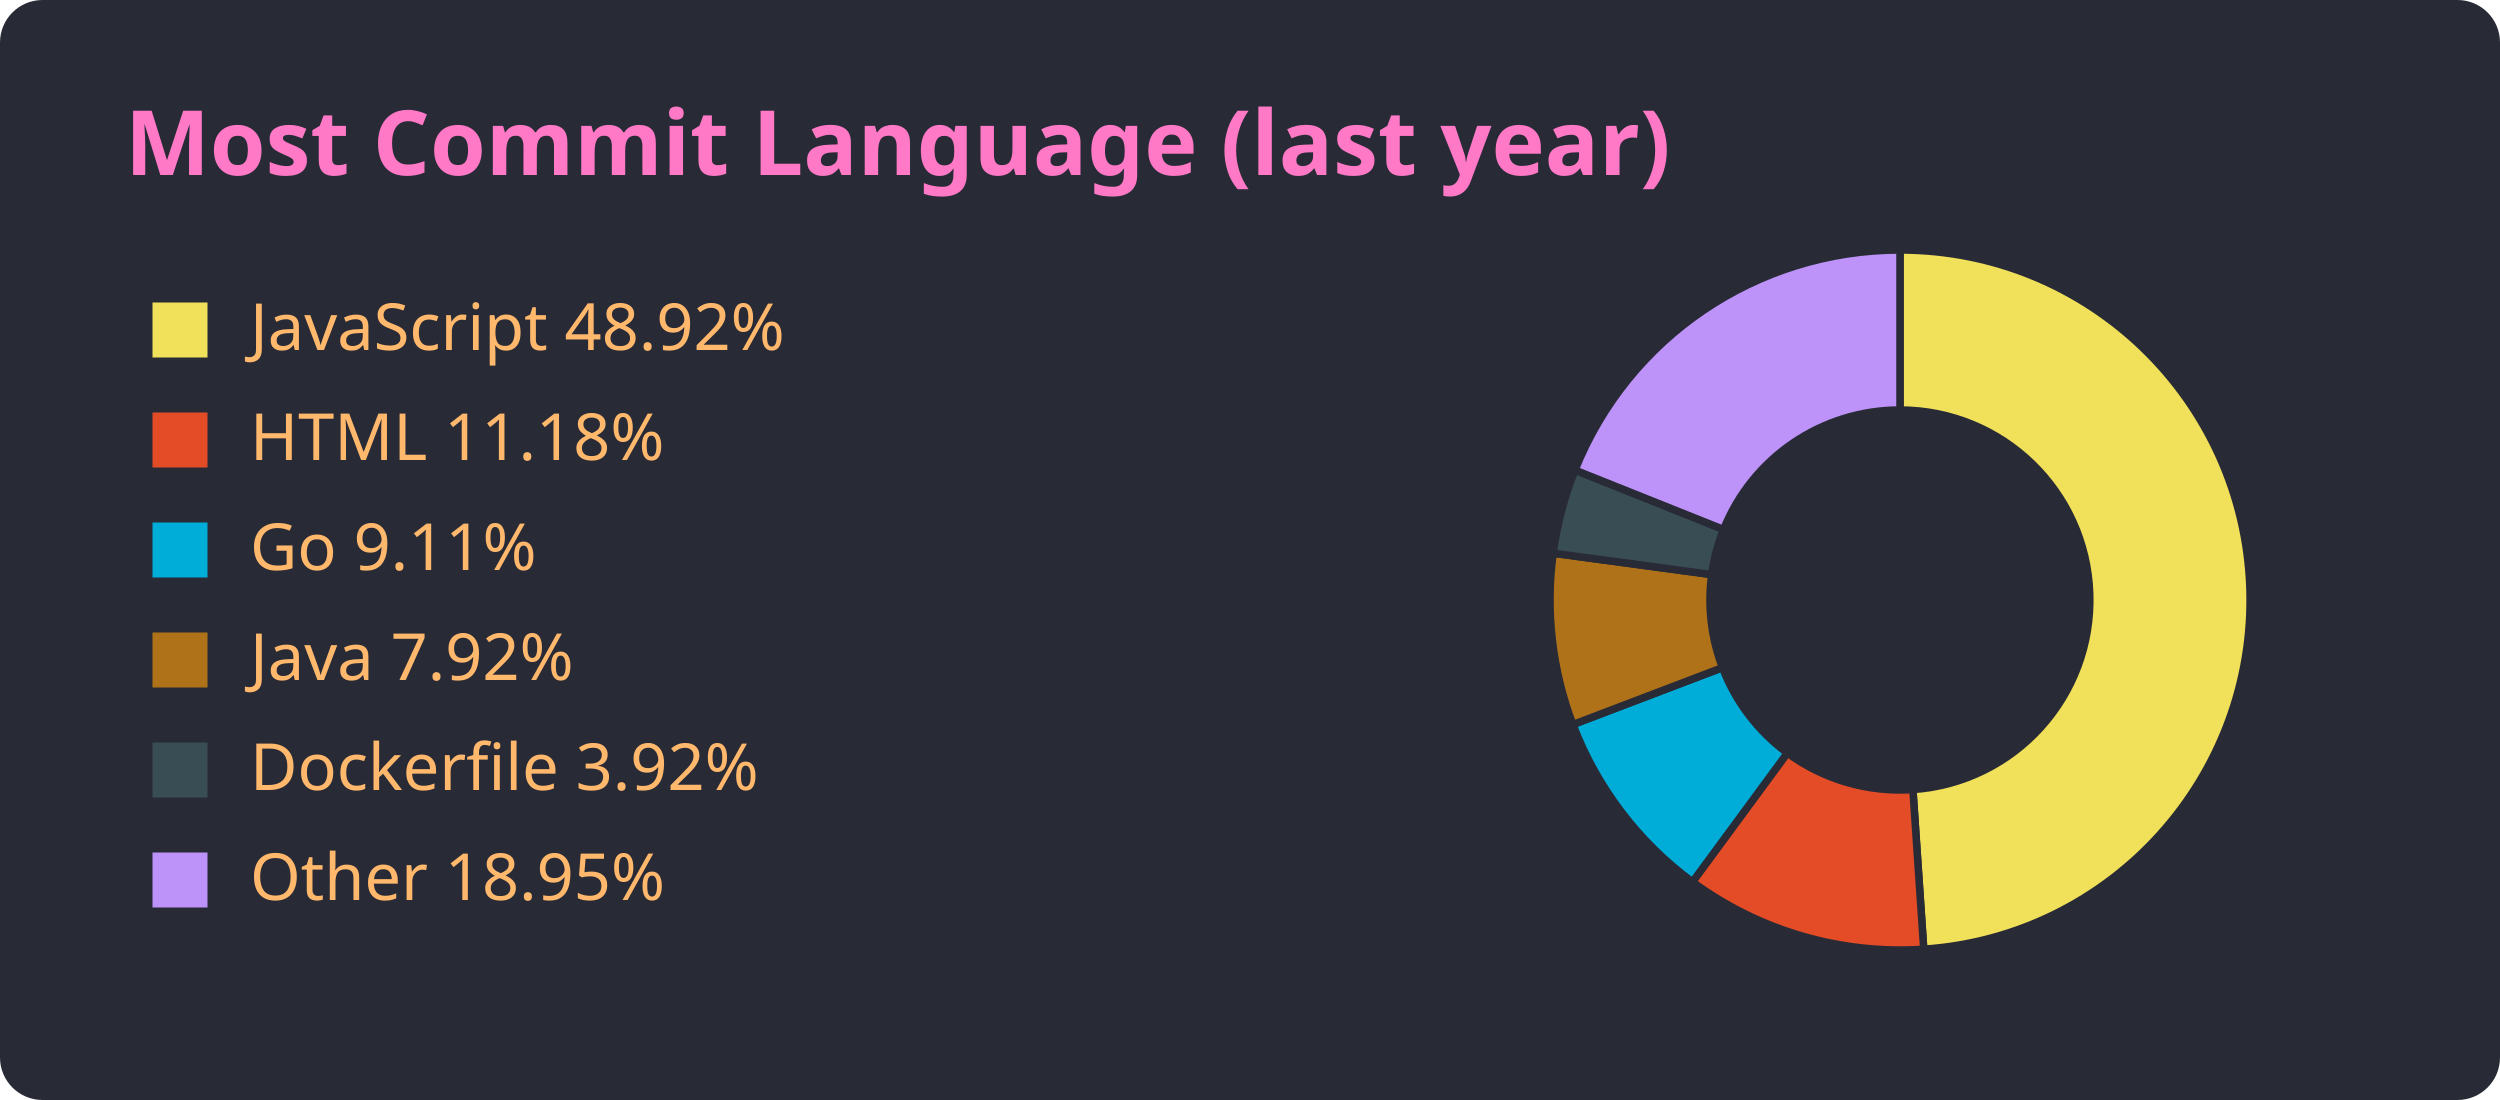
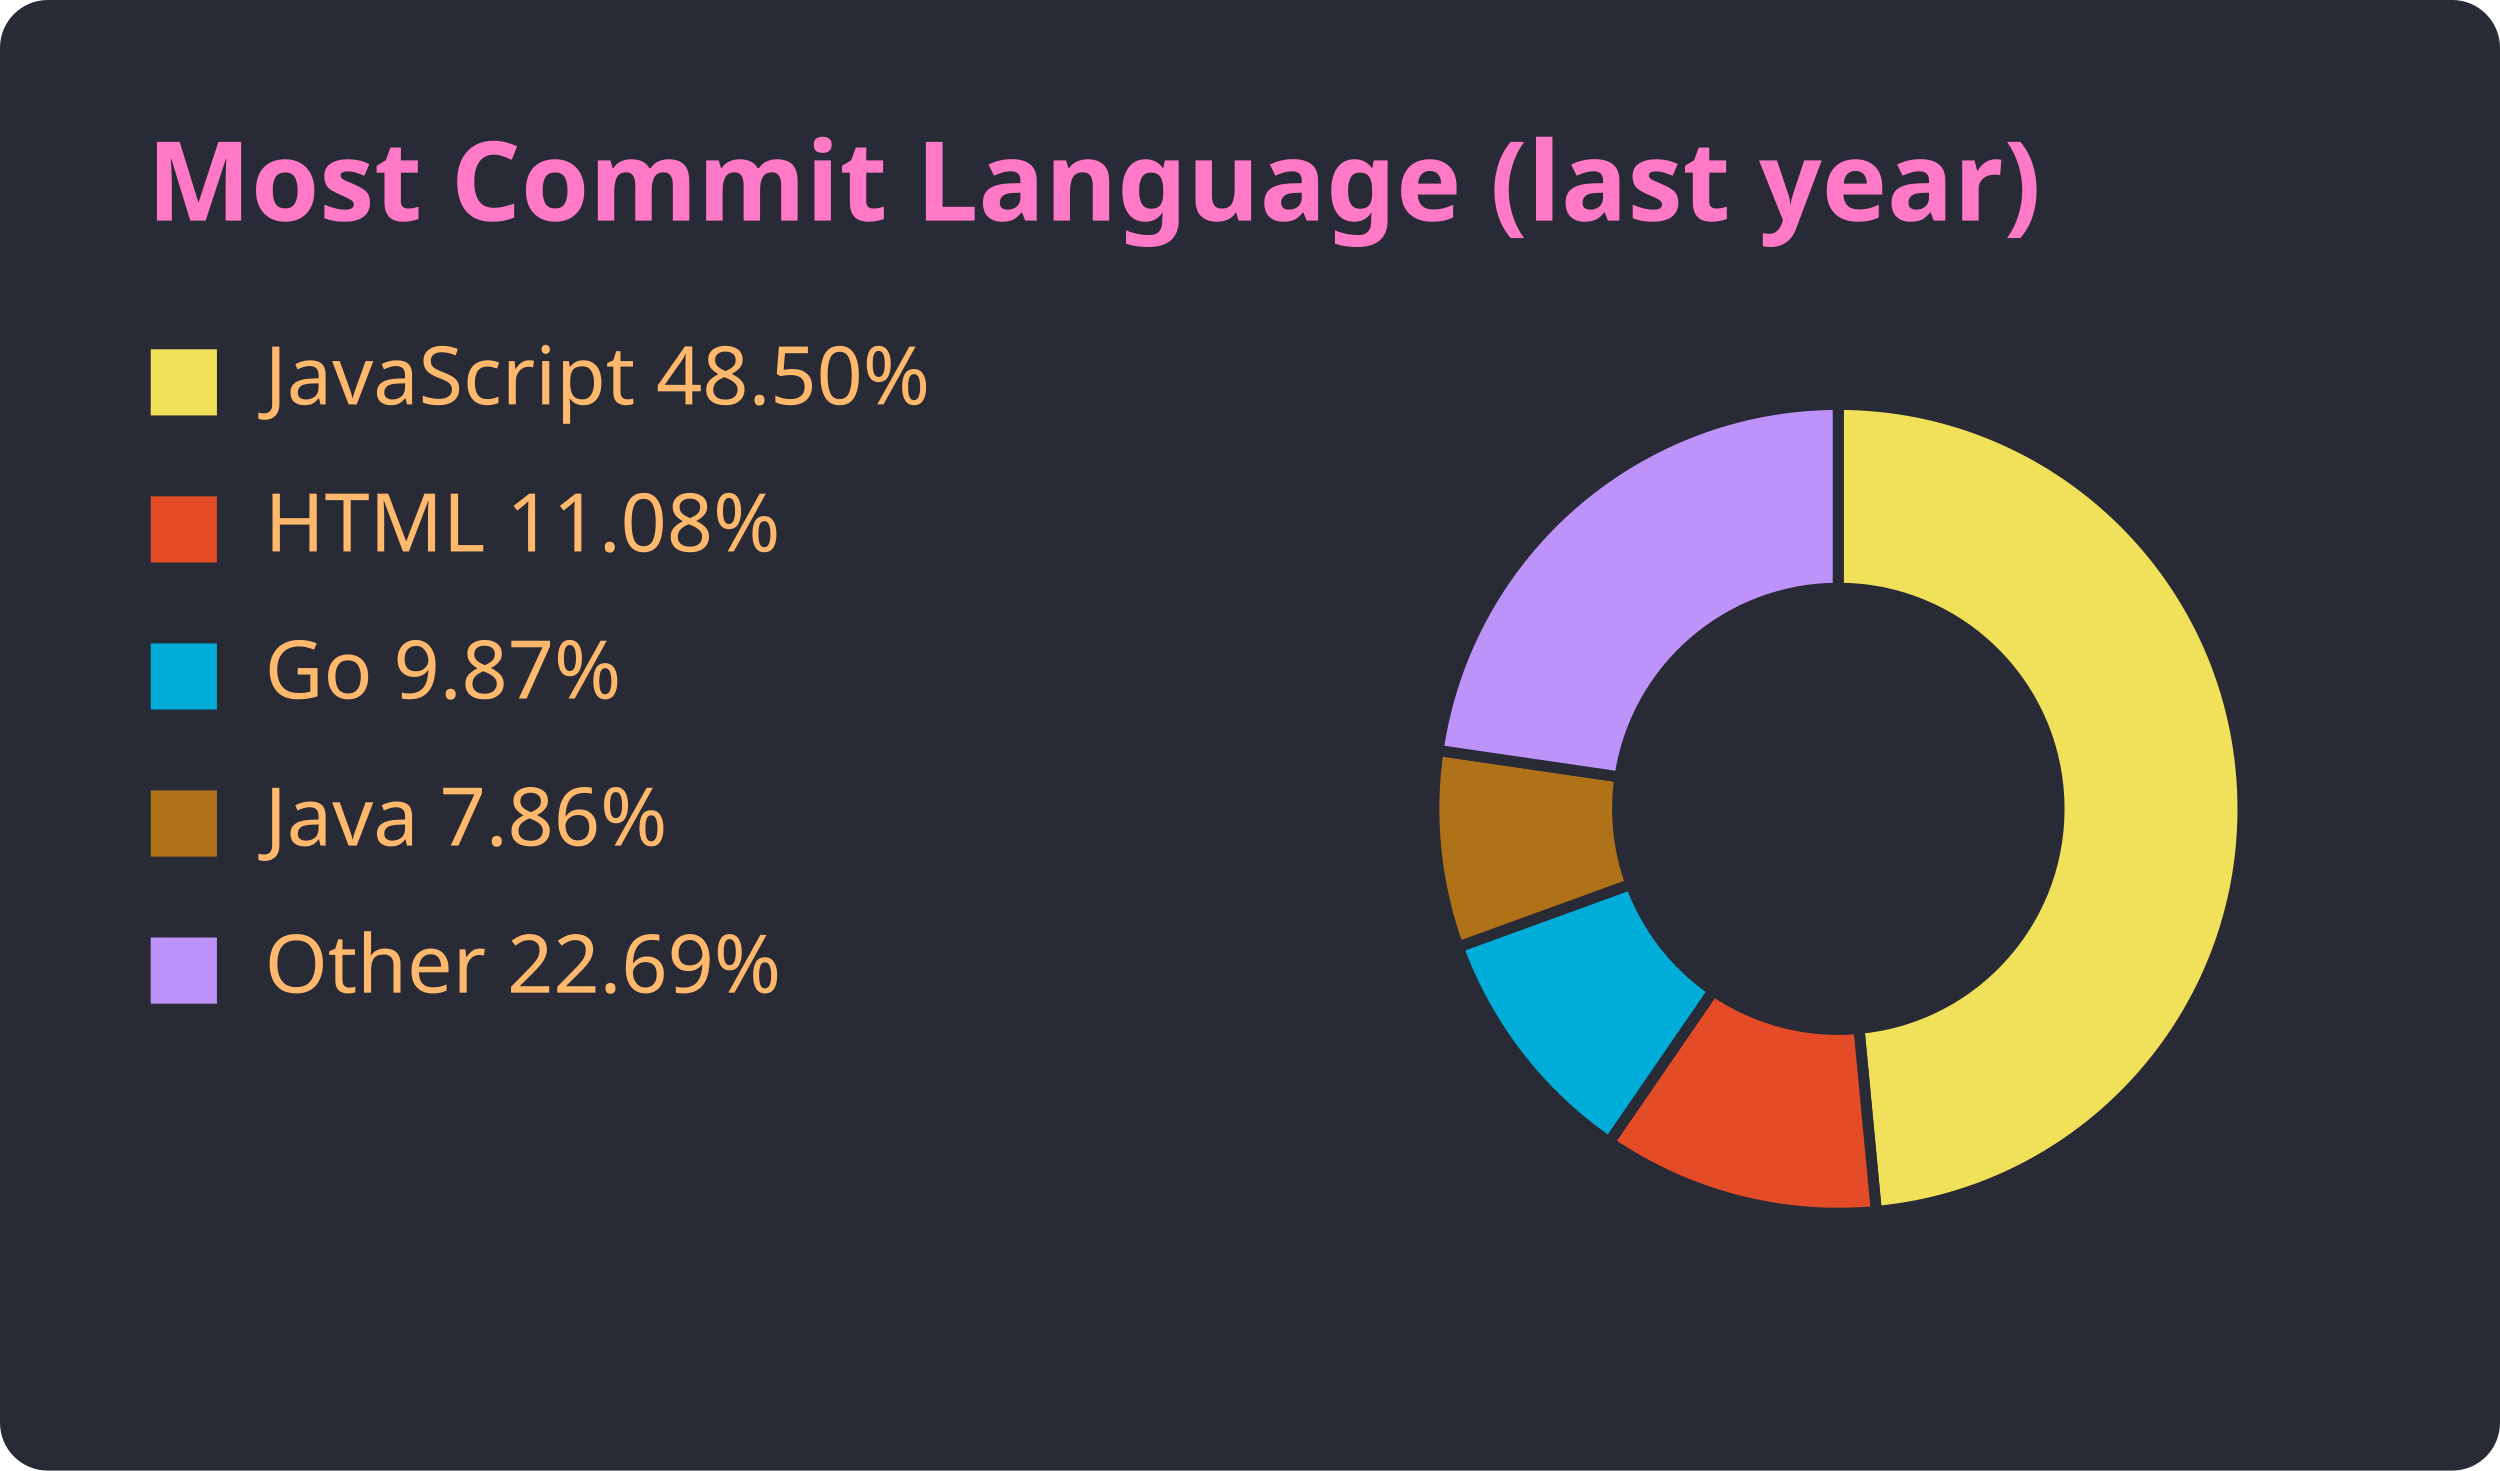
- <svg xmlns="http://www.w3.org/2000/svg" width="500" height="220" viewBox="0 0 500 220" font-family="'Segoe UI', Ubuntu, Sans-Serif">
-   <rect x="0.5" y="0.5" width="499" height="219" rx="8" fill="#282a36" stroke="#282a36" stroke-opacity="1.00" />
-   <text x="25" y="35" font-size="18" font-weight="600" fill="#ff79c6">Most Commit Language (last year)</text>
-   <rect x="30" y="60" width="12" height="12" fill="#f1e05a" stroke="#282a36" stroke-width="1" />
-   <text x="50" y="70" font-size="13" fill="#ffb86c">JavaScript 48.92%</text>
-   <rect x="30" y="82" width="12" height="12" fill="#e34c26" stroke="#282a36" stroke-width="1" />
-   <text x="50" y="92" font-size="13" fill="#ffb86c">HTML 11.18%</text>
-   <rect x="30" y="104" width="12" height="12" fill="#00ADD8" stroke="#282a36" stroke-width="1" />
-   <text x="50" y="114" font-size="13" fill="#ffb86c">Go 9.11%</text>
-   <rect x="30" y="126" width="12" height="12" fill="#b07219" stroke="#282a36" stroke-width="1" />
-   <text x="50" y="136" font-size="13" fill="#ffb86c">Java 7.92%</text>
-   <rect x="30" y="148" width="12" height="12" fill="#384d54" stroke="#282a36" stroke-width="1" />
-   <text x="50" y="158" font-size="13" fill="#ffb86c">Dockerfile 3.92%</text>
-   <rect x="30" y="170" width="12" height="12" fill="#bd93f9" stroke="#282a36" stroke-width="1" />
-   <text x="50" y="180" font-size="13" fill="#ffb86c">Other 18.95%</text>
-   <path d="M380.00,50.00 A70.00,70.00 0 0 1 384.75,189.84 L382.58,157.91 A38.00,38.00 0 0 0 380.00,82.00 Z" fill="#f1e05a" stroke="#282a36" stroke-width="1.5" />
-   <path d="M384.75,189.84 A70.00,70.00 0 0 1 338.50,176.38 L357.47,150.60 A38.00,38.00 0 0 0 382.58,157.91 Z" fill="#e34c26" stroke="#282a36" stroke-width="1.5" />
-   <path d="M338.50,176.38 A70.00,70.00 0 0 1 314.58,144.91 L344.49,133.52 A38.00,38.00 0 0 0 357.47,150.60 Z" fill="#00ADD8" stroke="#282a36" stroke-width="1.5" />
-   <path d="M314.58,144.91 A70.00,70.00 0 0 1 310.63,110.64 L342.34,114.92 A38.00,38.00 0 0 0 344.49,133.52 Z" fill="#b07219" stroke="#282a36" stroke-width="1.5" />
-   <path d="M310.63,110.64 A70.00,70.00 0 0 1 315.00,94.02 L344.71,105.90 A38.00,38.00 0 0 0 342.34,114.92 Z" fill="#384d54" stroke="#282a36" stroke-width="1.5" />
-   <path d="M315.00,94.02 A70.00,70.00 0 0 1 380.00,50.00 L380.00,82.00 A38.00,38.00 0 0 0 344.71,105.90 Z" fill="#bd93f9" stroke="#282a36" stroke-width="1.5" />
+ <svg xmlns="http://www.w3.org/2000/svg" width="340" height="200" viewBox="0 0 340 200" font-family="'Segoe UI', Ubuntu, Sans-Serif">
+   <rect x="0.5" y="0.5" width="339" height="199" rx="6" fill="#282a36" stroke="#282a36" stroke-opacity="1.00" />
+   <text x="20" y="30" font-size="15" font-weight="600" fill="#ff79c6">Most Commit Language (last year)</text>
+   <rect x="20" y="47" width="10" height="10" fill="#f1e05a" stroke="#282a36" stroke-width="1" />
+   <text x="36" y="55" font-size="11" fill="#ffb86c">JavaScript 48.50%</text>
+   <rect x="20" y="67" width="10" height="10" fill="#e34c26" stroke="#282a36" stroke-width="1" />
+   <text x="36" y="75" font-size="11" fill="#ffb86c">HTML 11.08%</text>
+   <rect x="20" y="87" width="10" height="10" fill="#00ADD8" stroke="#282a36" stroke-width="1" />
+   <text x="36" y="95" font-size="11" fill="#ffb86c">Go 9.87%</text>
+   <rect x="20" y="107" width="10" height="10" fill="#b07219" stroke="#282a36" stroke-width="1" />
+   <text x="36" y="115" font-size="11" fill="#ffb86c">Java 7.86%</text>
+   <rect x="20" y="127" width="10" height="10" fill="#bd93f9" stroke="#282a36" stroke-width="1" />
+   <text x="36" y="135" font-size="11" fill="#ffb86c">Other 22.69%</text>
+   <path d="M250.00,55.00 A55.00,55.00 0 0 1 255.18,164.76 L252.82,139.87 A30.00,30.00 0 0 0 250.00,80.00 Z" fill="#f1e05a" stroke="#282a36" stroke-width="1.5" />
+   <path d="M255.18,164.76 A55.00,55.00 0 0 1 218.85,155.33 L233.01,134.72 A30.00,30.00 0 0 0 252.82,139.87 Z" fill="#e34c26" stroke="#282a36" stroke-width="1.5" />
+   <path d="M218.85,155.33 A55.00,55.00 0 0 1 198.31,128.79 L221.81,120.25 A30.00,30.00 0 0 0 233.01,134.72 Z" fill="#00ADD8" stroke="#282a36" stroke-width="1.5" />
+   <path d="M198.31,128.79 A55.00,55.00 0 0 1 195.58,102.06 L220.31,105.67 A30.00,30.00 0 0 0 221.81,120.25 Z" fill="#b07219" stroke="#282a36" stroke-width="1.5" />
+   <path d="M195.58,102.06 A55.00,55.00 0 0 1 250.00,55.00 L250.00,80.00 A30.00,30.00 0 0 0 220.31,105.67 Z" fill="#bd93f9" stroke="#282a36" stroke-width="1.5" />
</svg>
